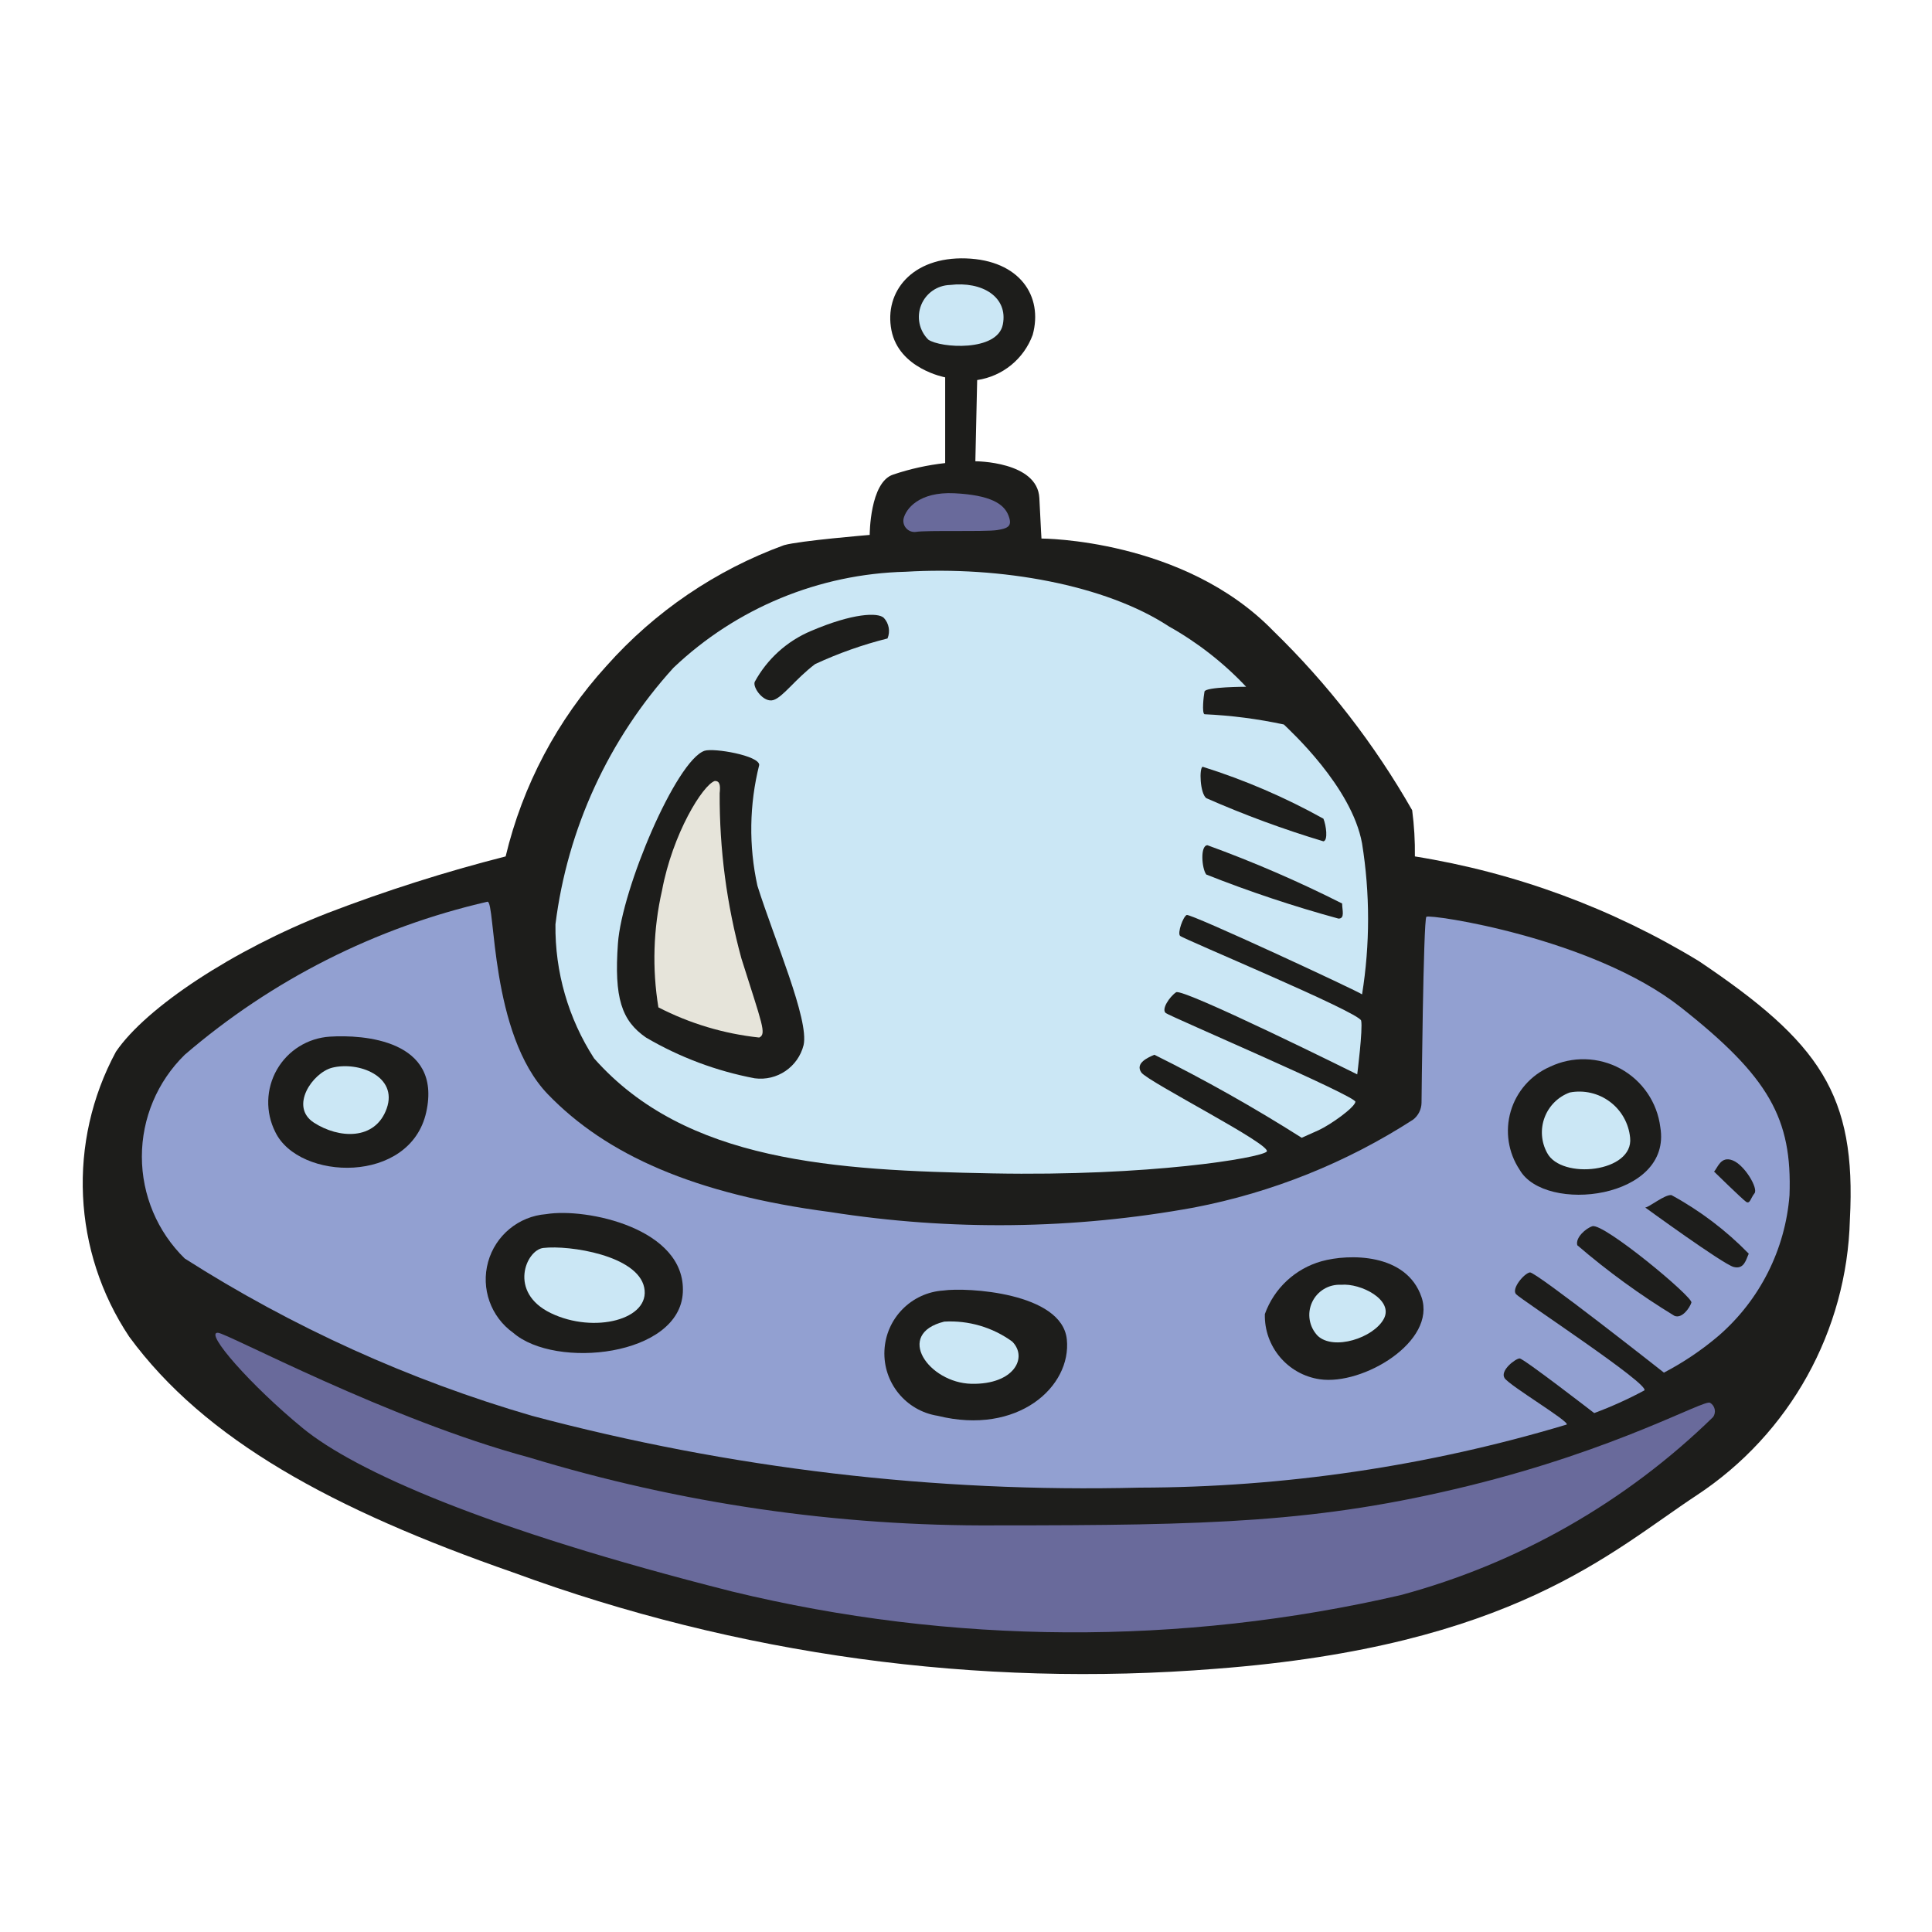
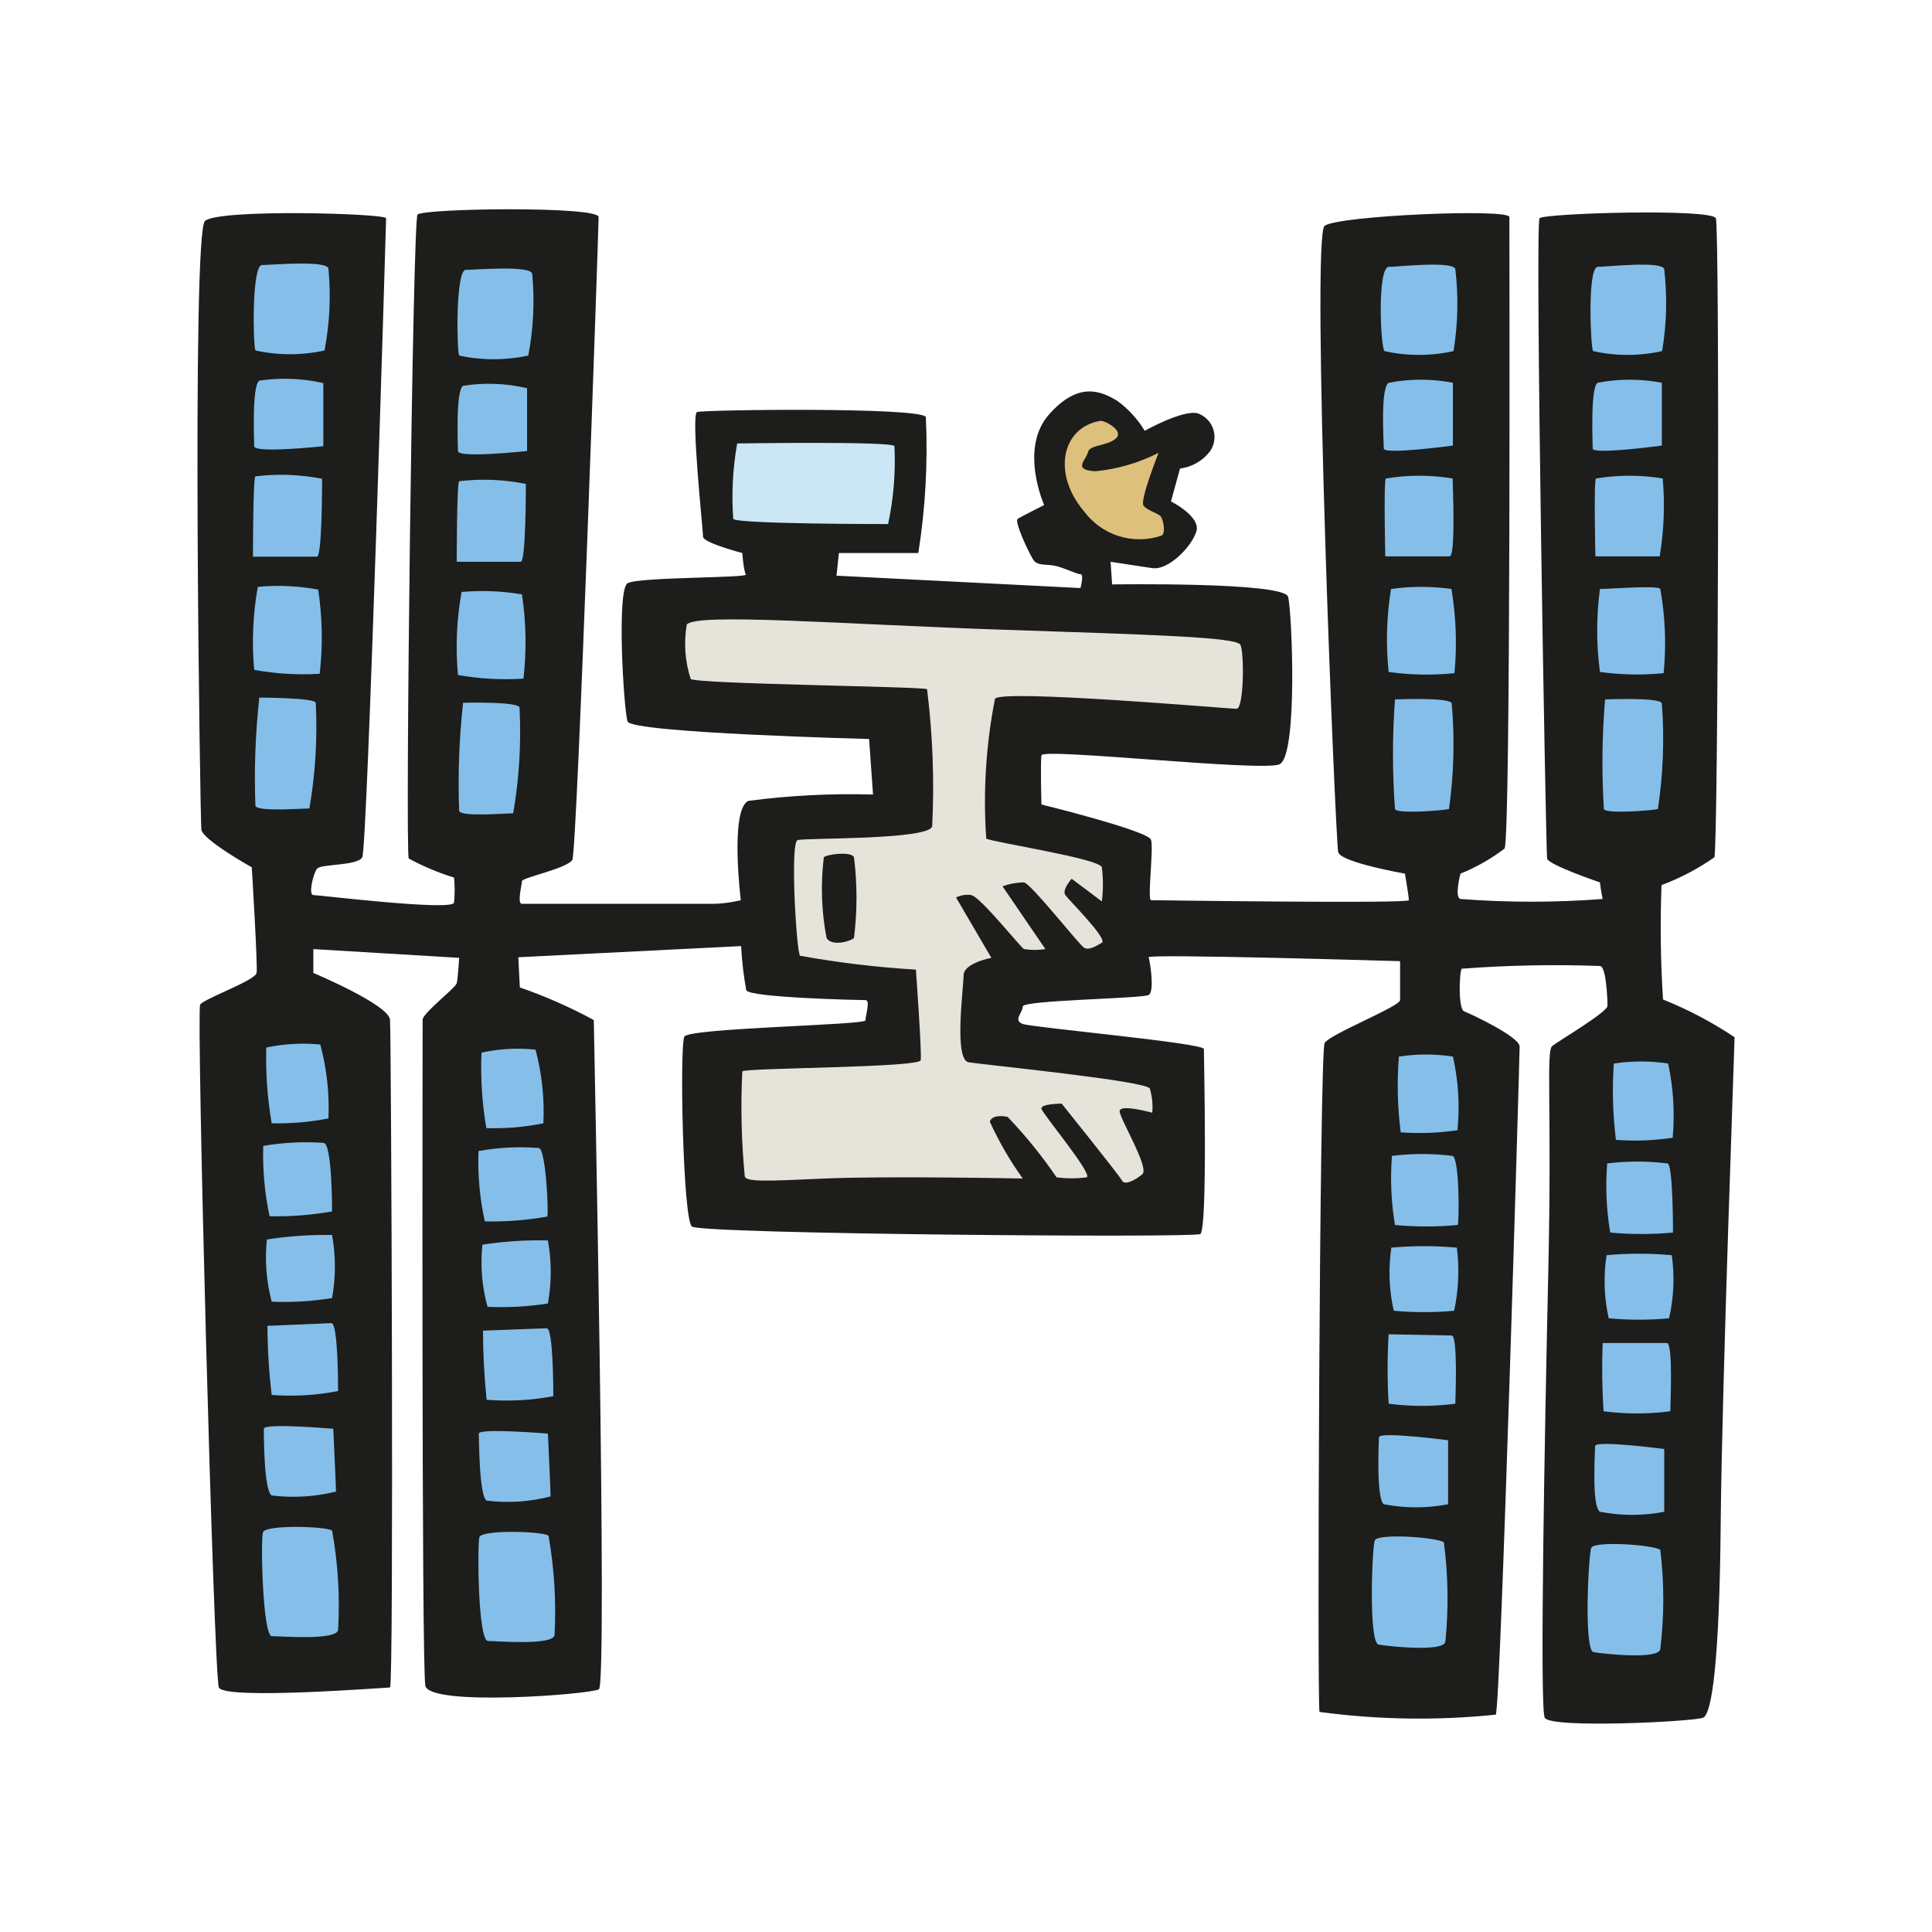
<svg xmlns="http://www.w3.org/2000/svg" width="800px" height="800px" viewBox="0 0 64 64">
-   <path d="m16.75 28.37a14.3 14.3 0 0 1 3.34-6.31 14.54 14.54 0 0 1 5.88-4c.53-.15 2.84-.34 2.84-.34s0-1.75.78-2a8.24 8.24 0 0 1 1.72-.38v-2.84s-1.53-.28-1.78-1.56.69-2.44 2.47-2.38 2.56 1.25 2.21 2.53a2.32 2.32 0 0 1 -1.84 1.5l-.06 2.69s2.06 0 2.12 1.22.07 1.34.07 1.34 4.71 0 7.68 3.06a26.82 26.82 0 0 1 4.6 5.94 10.68 10.68 0 0 1 .09 1.53 26.08 26.08 0 0 1 9.41 3.47c4 2.69 5.22 4.41 5 8.56a11.29 11.29 0 0 1 -5.07 9.13c-2.84 1.87-6.09 5-15.93 5.75a54.76 54.76 0 0 1 -23.28-3.19c-6-2.09-10.22-4.4-12.72-7.81a9.17 9.17 0 0 1 -.44-9.44c1-1.47 3.88-3.37 7-4.59a52.93 52.93 0 0 1 5.91-1.88z" fill="#1d1d1b" />
-   <path d="m19.68 35.06a8 8 0 0 1 -1.28-4.44 15.5 15.5 0 0 1 3.91-8.5 11.57 11.57 0 0 1 7.69-3.18c3.15-.19 6.62.43 8.72 1.81a10.73 10.73 0 0 1 2.56 2s-1.35 0-1.38.16-.09.71 0 .75a15.94 15.94 0 0 1 2.63.34c.19.19 2.25 2.06 2.59 3.94a15.76 15.76 0 0 1 0 5c-.12-.1-5.69-2.69-5.81-2.63s-.31.59-.22.69 5.94 2.53 6 2.81-.13 1.78-.13 1.78-5.78-2.87-6-2.72-.5.57-.34.69 6.31 2.75 6.28 2.94-.81.75-1.22.94l-.56.25a53.62 53.62 0 0 0 -4.88-2.75c-.21.09-.65.28-.43.59s4.37 2.41 4.15 2.62-3.87.82-9.09.72-10.15-.37-13.19-3.81z" fill="#cbe7f5" />
-   <path d="m31.47 9.44c1.07-.13 1.93.4 1.75 1.31s-2.07.78-2.47.5a1.06 1.06 0 0 1 .72-1.81z" fill="#cbe7f5" />
-   <path d="m30.34 17.62a.37.37 0 0 1 -.41-.43c.07-.32.5-.91 1.69-.85s1.63.35 1.78.72 0 .44-.37.5-2.35 0-2.69.06z" fill="#696a9b" />
-   <g fill="#1d1d1b">
-     <path d="m39.84 25.4a21.45 21.45 0 0 1 4 1.72c.09.22.16.72 0 .75a33.77 33.77 0 0 1 -3.88-1.43c-.21-.16-.24-1-.12-1.04z" />
-     <path d="m40 28a40.88 40.88 0 0 1 4.46 1.93c0 .22.1.5-.12.5a41.64 41.64 0 0 1 -4.38-1.46c-.15-.19-.21-.97.04-.97z" />
-     <path d="m25 22.59a3.8 3.8 0 0 1 1.87-1.69c1.38-.59 2.22-.62 2.41-.43a.64.64 0 0 1 .12.68 13.46 13.46 0 0 0 -2.4.85c-.66.5-1.06 1.09-1.38 1.19s-.69-.41-.62-.6z" />
-     <path d="m23.34 24.87c.31-.1 1.81.16 1.81.47a8.74 8.74 0 0 0 -.06 4c.56 1.78 1.72 4.44 1.53 5.28a1.47 1.47 0 0 1 -1.62 1.1 11.25 11.25 0 0 1 -3.6-1.35c-.81-.56-1.06-1.31-.93-3.12s1.93-6.06 2.87-6.38z" />
+   <path d="m8.34 28.73s-1.63-.91-1.67-1.25-.33-19.75.12-20.16 6-.25 6-.09-.62 20.88-.79 21.17-1.37.21-1.5.38-.29.87-.12.87 4.62.54 4.66.25a4 4 0 0 0 0-.83 8.25 8.25 0 0 1 -1.5-.63c-.12-.16.13-21.12.29-21.33s6-.29 6 .08-.71 21-.87 21.29-1.67.59-1.67.71-.17.75 0 .75 5.88 0 6.33 0 .92-.12.92-.12-.37-3 .25-3.29a25.87 25.87 0 0 1 4.13-.21l-.13-1.84s-7.87-.2-8-.58-.37-4.37 0-4.58 4-.17 3.92-.29-.12-.71-.12-.71-1.3-.34-1.3-.54-.41-4.05-.2-4.13 7.5-.17 7.58.17a22.16 22.16 0 0 1 -.25 4.5c-.21 0-2.63 0-2.63 0l-.08.75 8.08.41s.13-.46 0-.46-.62-.25-.91-.29-.5 0-.63-.16-.66-1.3-.54-1.38.88-.46.88-.46-.84-1.87.16-3 1.75-.75 2.25-.46a3.42 3.42 0 0 1 .92 1s1.25-.7 1.75-.58a.83.83 0 0 1 .42 1.25 1.47 1.47 0 0 1 -1 .58l-.3 1.09s1 .5.84 1-.92 1.29-1.46 1.21l-1.38-.21.05.75s5.7-.09 5.83.41.33 5.3-.29 5.55-7.84-.55-7.88-.3 0 1.63 0 1.63 3.54.87 3.63 1.17-.13 2 0 2 8.54.12 8.54 0-.13-.88-.13-.88-2.12-.37-2.21-.71-.91-20.41-.45-20.75 6.12-.58 6.12-.29.05 20.63-.16 20.92a6.23 6.23 0 0 1 -1.46.83s-.21.79 0 .84a30.83 30.83 0 0 0 4.71 0c-.05-.21-.09-.55-.09-.55s-1.71-.58-1.75-.79-.41-21.04-.25-21.21 5.71-.33 5.84 0 .08 20.92-.05 21.17a7.85 7.85 0 0 1 -1.75.92 37.19 37.19 0 0 0 .05 3.79 12.79 12.79 0 0 1 2.37 1.25c0 .25-.42 11.58-.46 16.12s-.29 6.29-.58 6.42-5.08.37-5.25 0 0-9.46.12-14.83-.08-7.25.13-7.42 1.83-1.12 1.83-1.33-.04-1.32-.25-1.32a40.8 40.8 0 0 0 -4.58.09c-.08.12-.12 1.33.08 1.41s1.84.84 1.84 1.17-.63 21.88-.79 22.13a24.74 24.74 0 0 1 -5.84-.09c-.08-.21 0-21.87.17-22.16s2.5-1.21 2.5-1.42 0-1.29 0-1.29-8.37-.25-8.33-.13.21 1.13 0 1.25-4.17.17-4.17.38-.33.46 0 .58 6 .63 6 .83.13 6-.12 6.13-16.54 0-16.84-.25-.41-6-.25-6.29 6-.38 6-.54.17-.67 0-.67-3.87-.08-3.95-.33a11.71 11.71 0 0 1 -.17-1.46l-7.38.37.05 1a16.34 16.34 0 0 1 2.45 1.08c0 .17.46 22 .17 22.17s-5.62.58-5.75-.12-.09-21.84-.09-22.06 1.09-1.05 1.13-1.21.08-.84.08-.84l-4.83-.29v.79s2.5 1.05 2.54 1.55.13 22.12 0 22.12-5.5.42-5.67 0-.75-22.42-.62-22.62 1.83-.8 1.87-1.05-.16-3.5-.16-3.5z" fill="#1d1d1b" />
+   <g fill="#85bfe9">
+     <path d="m8.67 8.78c.29 0 2.17-.17 2.21.12a9.57 9.57 0 0 1 -.13 2.71 5.35 5.35 0 0 1 -2.29 0c-.08-.21-.12-2.79.21-2.83z" />
+     <path d="m8.59 12.61a5.7 5.7 0 0 1 2.12.08v2.09s-2.29.25-2.29 0-.08-2 .17-2.17z" />
+     <path d="m8.46 15.78a7 7 0 0 1 2.21.08c0 .17 0 2.58-.17 2.58h-2.12s0-2.62.08-2.66z" />
+     <path d="m8.54 19.44a7.28 7.28 0 0 1 2 .09 10.51 10.51 0 0 1 .05 2.79 9 9 0 0 1 -2.17-.13 10.35 10.35 0 0 1 .12-2.75z" />
+     <path d="m8.59 23.11s1.83 0 1.87.17a15.89 15.89 0 0 1 -.21 3.5c-.21 0-1.75.12-1.79-.09a24.52 24.52 0 0 1 .13-3.58z" />
+     <path d="m15.42 8.94c.29 0 2.17-.16 2.21.13a9.57 9.57 0 0 1 -.13 2.71 5.51 5.51 0 0 1 -2.29 0c-.08-.21-.12-2.78.21-2.84z" />
+     <path d="m15.34 12.78a5.49 5.49 0 0 1 2.12.08v2.08s-2.29.25-2.29 0-.08-2 .17-2.16z" />
+     <path d="m15.21 15.94a7 7 0 0 1 2.21.09c0 .16 0 2.58-.17 2.58h-2.12s0-2.61.08-2.67z" />
+     <path d="m15.29 19.61a7.76 7.76 0 0 1 2 .08 10.51 10.51 0 0 1 .05 2.79 9 9 0 0 1 -2.17-.12 10.33 10.33 0 0 1 .12-2.75z" />
+     <path d="m15.34 23.28s1.83-.05 1.87.16a15.81 15.81 0 0 1 -.21 3.5c-.21 0-1.75.13-1.79-.08a24.52 24.52 0 0 1 .13-3.58z" />
+     <path d="m46 8.84c.29 0 2.16-.21 2.21.08a9.69 9.69 0 0 1 -.06 2.71 5.24 5.24 0 0 1 -2.29 0c-.13-.16-.24-2.74.14-2.79z" />
+     <path d="m46 12.68a5.6 5.6 0 0 1 2.13 0v2.08s-2.29.31-2.29.1-.12-2.01.16-2.18z" />
+     <path d="m45.91 15.85a6.77 6.77 0 0 1 2.21 0c0 .16.11 2.58-.1 2.58h-2.13s-.06-2.54.02-2.58z" />
+     <path d="m46.08 19.51a7.23 7.23 0 0 1 2 0 10.6 10.6 0 0 1 .1 2.79 9.14 9.14 0 0 1 -2.18-.04 10.43 10.43 0 0 1 .08-2.75z" />
+     <path d="m46.21 23.17s1.83-.08 1.88.13a15.44 15.44 0 0 1 -.09 3.5c-.2.05-1.74.17-1.79 0a25.1 25.1 0 0 1 0-3.63z" />
+     <path d="m52.92 8.84c.29 0 2.16-.21 2.21.08a9.67 9.67 0 0 1 -.07 2.71 5.24 5.24 0 0 1 -2.29 0c-.08-.16-.19-2.74.15-2.79z" />
+     <path d="m52.92 12.68a5.61 5.61 0 0 1 2.13 0v2.08s-2.29.31-2.29.1-.08-2.01.16-2.18z" />
+     <path d="m52.87 15.85a6.77 6.77 0 0 1 2.21 0 10.31 10.31 0 0 1 -.1 2.58h-2.13s-.06-2.54.02-2.58z" />
+     <path d="m53 19.51c.36 0 1.92-.13 2 0a10.21 10.21 0 0 1 .11 2.79 9.14 9.14 0 0 1 -2.11-.04 10.43 10.43 0 0 1 0-2.75z" />
+     <path d="m53.17 23.17s1.83-.08 1.88.13a15.44 15.44 0 0 1 -.13 3.5c-.2.05-1.74.17-1.79 0a25.1 25.1 0 0 1 .04-3.63z" />
+     <path d="m52.79 54.73c.29.05 2.16.26 2.21-.1a13.74 13.74 0 0 0 0-3.29c-.2-.16-2.2-.31-2.29-.06s-.25 3.39.08 3.45z" />
+     <path d="m53 50.08a5.59 5.59 0 0 0 2.13 0c0-.16 0-2.08 0-2.08s-2.29-.3-2.29-.1-.12 2 .16 2.18z" />
+     <path d="m53.12 46.75a8.54 8.54 0 0 0 2.21 0c0-.15.1-2.26-.11-2.26h-2.13a22.2 22.2 0 0 0 .03 2.26z" />
+     <path d="m53.29 43.67a10.76 10.76 0 0 0 2 0 5.73 5.73 0 0 0 .09-2.09 11.82 11.82 0 0 0 -2.16 0 5.65 5.65 0 0 0 .07 2.09z" />
+     <path d="m53.53 37.76a8.57 8.57 0 0 0 1.88-.07 8.24 8.24 0 0 0 -.15-2.46 6 6 0 0 0 -1.8 0 13 13 0 0 0 .07 2.53z" />
+     <path d="m53.34 40.83a11.23 11.23 0 0 0 2.08 0c0-.14 0-2.25-.18-2.29a8.2 8.2 0 0 0 -2 0 9.4 9.4 0 0 0 .1 2.29z" />
+     <path d="m45.67 54.48c.29.05 2.16.26 2.21-.1a14.28 14.28 0 0 0 -.05-3.29c-.21-.16-2.2-.31-2.29-.06s-.21 3.39.13 3.45z" />
+     <path d="m45.84 49.83a5.59 5.59 0 0 0 2.13 0v-2.12s-2.28-.3-2.29-.1-.09 2.04.16 2.22z" />
+     <path d="m46 46.5a8.56 8.56 0 0 0 2.21 0c0-.15.09-2.26-.12-2.26l-2.09-.04a19.73 19.73 0 0 0 0 2.3z" />
+     <path d="m46.17 43.42a10.8 10.8 0 0 0 2 0 6.21 6.21 0 0 0 .09-2.09 11.93 11.93 0 0 0 -2.17 0 5.65 5.65 0 0 0 .08 2.09z" />
+     <path d="m46.4 37.51a8.55 8.55 0 0 0 1.88-.07 7.63 7.63 0 0 0 -.15-2.44 5.88 5.88 0 0 0 -1.79 0 12.25 12.25 0 0 0 .06 2.51z" />
+     <path d="m46.21 40.58a11.23 11.23 0 0 0 2.08 0c.05-.14.06-2.25-.18-2.29a8.11 8.11 0 0 0 -2 0 9.42 9.42 0 0 0 .1 2.29z" />
+     <path d="m16.16 54.36c.3 0 2.17.16 2.21-.2a14.41 14.41 0 0 0 -.2-3.29c-.22-.15-2.22-.2-2.29.05s-.05 3.4.28 3.44z" />
+     <path d="m16.12 49.71a5.63 5.63 0 0 0 2.12-.14c0-.16-.09-2.08-.09-2.08s-2.3-.19-2.29 0 .01 2.06.26 2.22z" />
+     <path d="m16.12 46.37a8.35 8.35 0 0 0 2.21-.12c0-.15 0-2.26-.22-2.25l-2.11.08a22.45 22.45 0 0 0 .12 2.29z" />
+     <path d="m16.15 43.29a9.91 9.91 0 0 0 2-.11 5.85 5.85 0 0 0 0-2.09 12.63 12.63 0 0 0 -2.17.14 5.57 5.57 0 0 0 .17 2.06z" />
+     <path d="m16.11 37.37a8.06 8.06 0 0 0 1.89-.16 8 8 0 0 0 -.26-2.44 5.65 5.65 0 0 0 -1.79.1 11.92 11.92 0 0 0 .16 2.5z" />
+     <path d="m16.06 40.46a10.55 10.55 0 0 0 2.07-.16c.05-.14-.05-2.25-.28-2.27a7.73 7.73 0 0 0 -2 .1 9.29 9.29 0 0 0 .21 2.33z" />
+     <path d="m9 54.2c.29 0 2.17.15 2.2-.21a13.86 13.86 0 0 0 -.2-3.29c-.21-.14-2.21-.2-2.29.06s-.01 3.39.29 3.44z" />
+     <path d="m9 49.54a5.9 5.9 0 0 0 2.13-.13c0-.17-.09-2.08-.09-2.08s-2.3-.2-2.3 0 0 2.05.26 2.21z" />
+     <path d="m9 46.21a8.23 8.23 0 0 0 2.2-.13c0-.14 0-2.25-.22-2.25l-2.12.09a20.09 20.09 0 0 0 .14 2.29z" />
+     <path d="m9 43.12a9.81 9.81 0 0 0 2-.12 5.86 5.86 0 0 0 0-2.09 12.49 12.49 0 0 0 -2.16.15 5.76 5.76 0 0 0 .16 2.06z" />
+     <path d="m9 37.21a8.74 8.74 0 0 0 1.88-.16 8.09 8.09 0 0 0 -.27-2.45 6 6 0 0 0 -1.79.1 12.74 12.74 0 0 0 .18 2.51z" />
+     <path d="m8.93 40.29a10.65 10.65 0 0 0 2.07-.16c0-.13 0-2.25-.28-2.27a8.3 8.3 0 0 0 -2 .1 9.79 9.79 0 0 0 .21 2.33z" />
  </g>
-   <path d="m23.68 25.87c.16 0 .19.13.16.41a20.35 20.35 0 0 0 .72 5.47c.69 2.19.84 2.5.59 2.62a9.49 9.49 0 0 1 -3.34-1 10.1 10.1 0 0 1 .12-3.87c.35-1.88 1.35-3.5 1.75-3.63z" fill="#e6e4da" />
-   <path d="m16.15 29.87c.27 0 .07 4.38 2 6.38s4.85 3.31 9.35 3.9a36 36 0 0 0 12.06-.15 20.52 20.52 0 0 0 7.25-2.91.72.72 0 0 0 .28-.56s.06-6.06.16-6.16 5.5.69 8.43 3 3.69 3.69 3.6 6.22a6.87 6.87 0 0 1 -2.35 4.66 9.78 9.78 0 0 1 -1.81 1.22s-4.25-3.35-4.44-3.32-.62.54-.46.72 4.46 3 4.25 3.19a13.24 13.24 0 0 1 -1.66.75s-2.34-1.81-2.47-1.81-.66.4-.5.65 2.16 1.44 2.06 1.54a49.56 49.56 0 0 1 -14.15 2.09 71.36 71.36 0 0 1 -20.13-2.38 44.59 44.59 0 0 1 -11.5-5.21 4.72 4.72 0 0 1 0-6.75 23.42 23.42 0 0 1 10.03-5.07z" fill="#92a0d1" />
-   <path d="m52.75 40.62c.38-.11 3.34 2.35 3.28 2.53s-.31.54-.56.44a24.39 24.39 0 0 1 -3.22-2.34c-.07-.25.28-.56.5-.63z" fill="#1d1d1b" />
-   <path d="m54.5 40c.12 0 .65-.44.87-.41a10.77 10.77 0 0 1 2.56 1.94c-.09.19-.15.53-.5.44s-2.93-1.97-2.93-1.97z" fill="#1d1d1b" />
-   <path d="m56.78 38.81c.12-.12.22-.53.62-.37s.85.93.72 1.09-.15.37-.28.28-1.06-1-1.06-1z" fill="#1d1d1b" />
-   <path d="m51.34 35.34a2.57 2.57 0 0 1 3.66 2c.4 2.38-3.82 2.88-4.66 1.41a2.32 2.32 0 0 1 1-3.41z" fill="#1d1d1b" />
-   <path d="m52 36.19a1.69 1.69 0 0 1 2 1.5c.12 1.15-2.28 1.4-2.75.5a1.41 1.41 0 0 1 .75-2z" fill="#cbe7f5" />
-   <path d="m43.78 41.78c.9-.25 2.81-.28 3.31 1.19s-1.94 2.93-3.37 2.72a2.13 2.13 0 0 1 -1.82-2.16 2.8 2.8 0 0 1 1.88-1.75z" fill="#1d1d1b" />
-   <path d="m44.43 42.56c.64-.06 1.75.5 1.41 1.13s-1.66 1.06-2.19.56a1 1 0 0 1 .78-1.69z" fill="#cbe7f5" />
-   <path d="m31.25 42.75c.76-.11 3.93.06 4.09 1.62s-1.62 3.19-4.28 2.53a2.09 2.09 0 0 1 .19-4.15z" fill="#1d1d1b" />
-   <path d="m31.28 43.78a3.49 3.49 0 0 1 2.25.66c.53.53.06 1.43-1.35 1.4s-2.56-1.65-.9-2.06z" fill="#cbe7f5" />
-   <path d="m18.09 40.22c1.33-.22 4.63.47 4.53 2.59s-4.22 2.56-5.62 1.34a2.17 2.17 0 0 1 1.09-3.93z" fill="#1d1d1b" />
-   <path d="m18 41.34c.87-.1 3.12.25 3.34 1.31s-1.66 1.54-3.09.85-.82-2.1-.25-2.16z" fill="#cbe7f5" />
-   <path d="m10.93 34.34c1.1-.07 3.72.1 3.19 2.5s-4.22 2.28-5 .66a2.18 2.18 0 0 1 1.81-3.16z" fill="#1d1d1b" />
-   <path d="m11 35.37c.87-.22 2.19.28 1.81 1.35s-1.59 1-2.41.47-.05-1.65.6-1.82z" fill="#cbe7f5" />
-   <path d="m7.22 44.15c.28 0 5.65 2.88 10.31 4.13a51.91 51.91 0 0 0 15.47 2.25c7.09 0 10.68-.09 15.65-1.31s7.82-2.88 8-2.75a.33.33 0 0 1 .1.47 23.6 23.6 0 0 1 -10.35 5.9 48.07 48.07 0 0 1 -22.15-.12c-8.19-2.07-12.5-4-14.22-5.41s-3.28-3.19-2.81-3.16z" fill="#696a9b" />
+   <path d="m24.42 14.69s5.17-.08 5.21.09a10.07 10.07 0 0 1 -.21 2.58c-.17 0-5 0-5.13-.17a10.06 10.06 0 0 1 .13-2.5z" fill="#cbe7f5" />
+   <path d="m36.46 13.94c.17 0 .79.34.5.59s-.87.2-.92.45-.54.59.25.63a5.84 5.84 0 0 0 2.09-.61s-.63 1.58-.5 1.75.5.25.58.37.17.58 0 .63a2.28 2.28 0 0 1 -2.54-.8c-1.08-1.26-.75-2.8.54-3.01z" fill="#ddc07c" />
+   <path d="m22.75 20.69c.3-.4 5.34 0 10.46.17s7.75.25 7.88.5.12 2.12-.13 2.12-7.83-.66-8-.33a17.69 17.69 0 0 0 -.29 4.63c.21.12 3.75.66 3.83.95a4.54 4.54 0 0 1 0 1.13l-1-.75s-.33.37-.21.54 1.42 1.46 1.21 1.58-.42.25-.58.17-1.75-2.12-2-2.17a2.17 2.17 0 0 0 -.71.13l1.42 2.08a2.28 2.28 0 0 1 -.71 0c-.13-.08-1.46-1.75-1.75-1.79a.85.85 0 0 0 -.5.08l1.17 2s-.92.17-.92.58-.33 2.8.17 2.88 5.91.62 6 .87a2.16 2.16 0 0 1 .08.8s-1.08-.3-1.08-.05 1 1.88.75 2.09-.59.37-.67.21-2-2.55-2-2.55-.71 0-.67.17 1.71 2.17 1.5 2.27a3.73 3.73 0 0 1 -1 0 15.56 15.56 0 0 0 -1.62-2c-.21-.05-.54-.05-.59.16a11.24 11.24 0 0 0 1.09 1.88s-4.54-.09-6.54 0-2.67.12-2.67-.09a23.77 23.77 0 0 1 -.08-3.46c.16-.12 5.87-.12 5.91-.37s-.16-3-.16-3a32.52 32.52 0 0 1 -3.84-.46c-.12-.17-.33-3.75-.08-3.83s4.37 0 4.46-.46a26.18 26.18 0 0 0 -.17-4.54c-.17-.09-7.67-.17-7.83-.34a3.76 3.76 0 0 1 -.13-1.8z" fill="#e6e4da" />
+   <path d="m27.29 28.4c.08-.1.92-.21 1 0a10.83 10.83 0 0 1 0 2.67c-.12.12-.75.29-.91 0a8.62 8.62 0 0 1 -.09-2.67z" fill="#1d1d1b" />
</svg>
